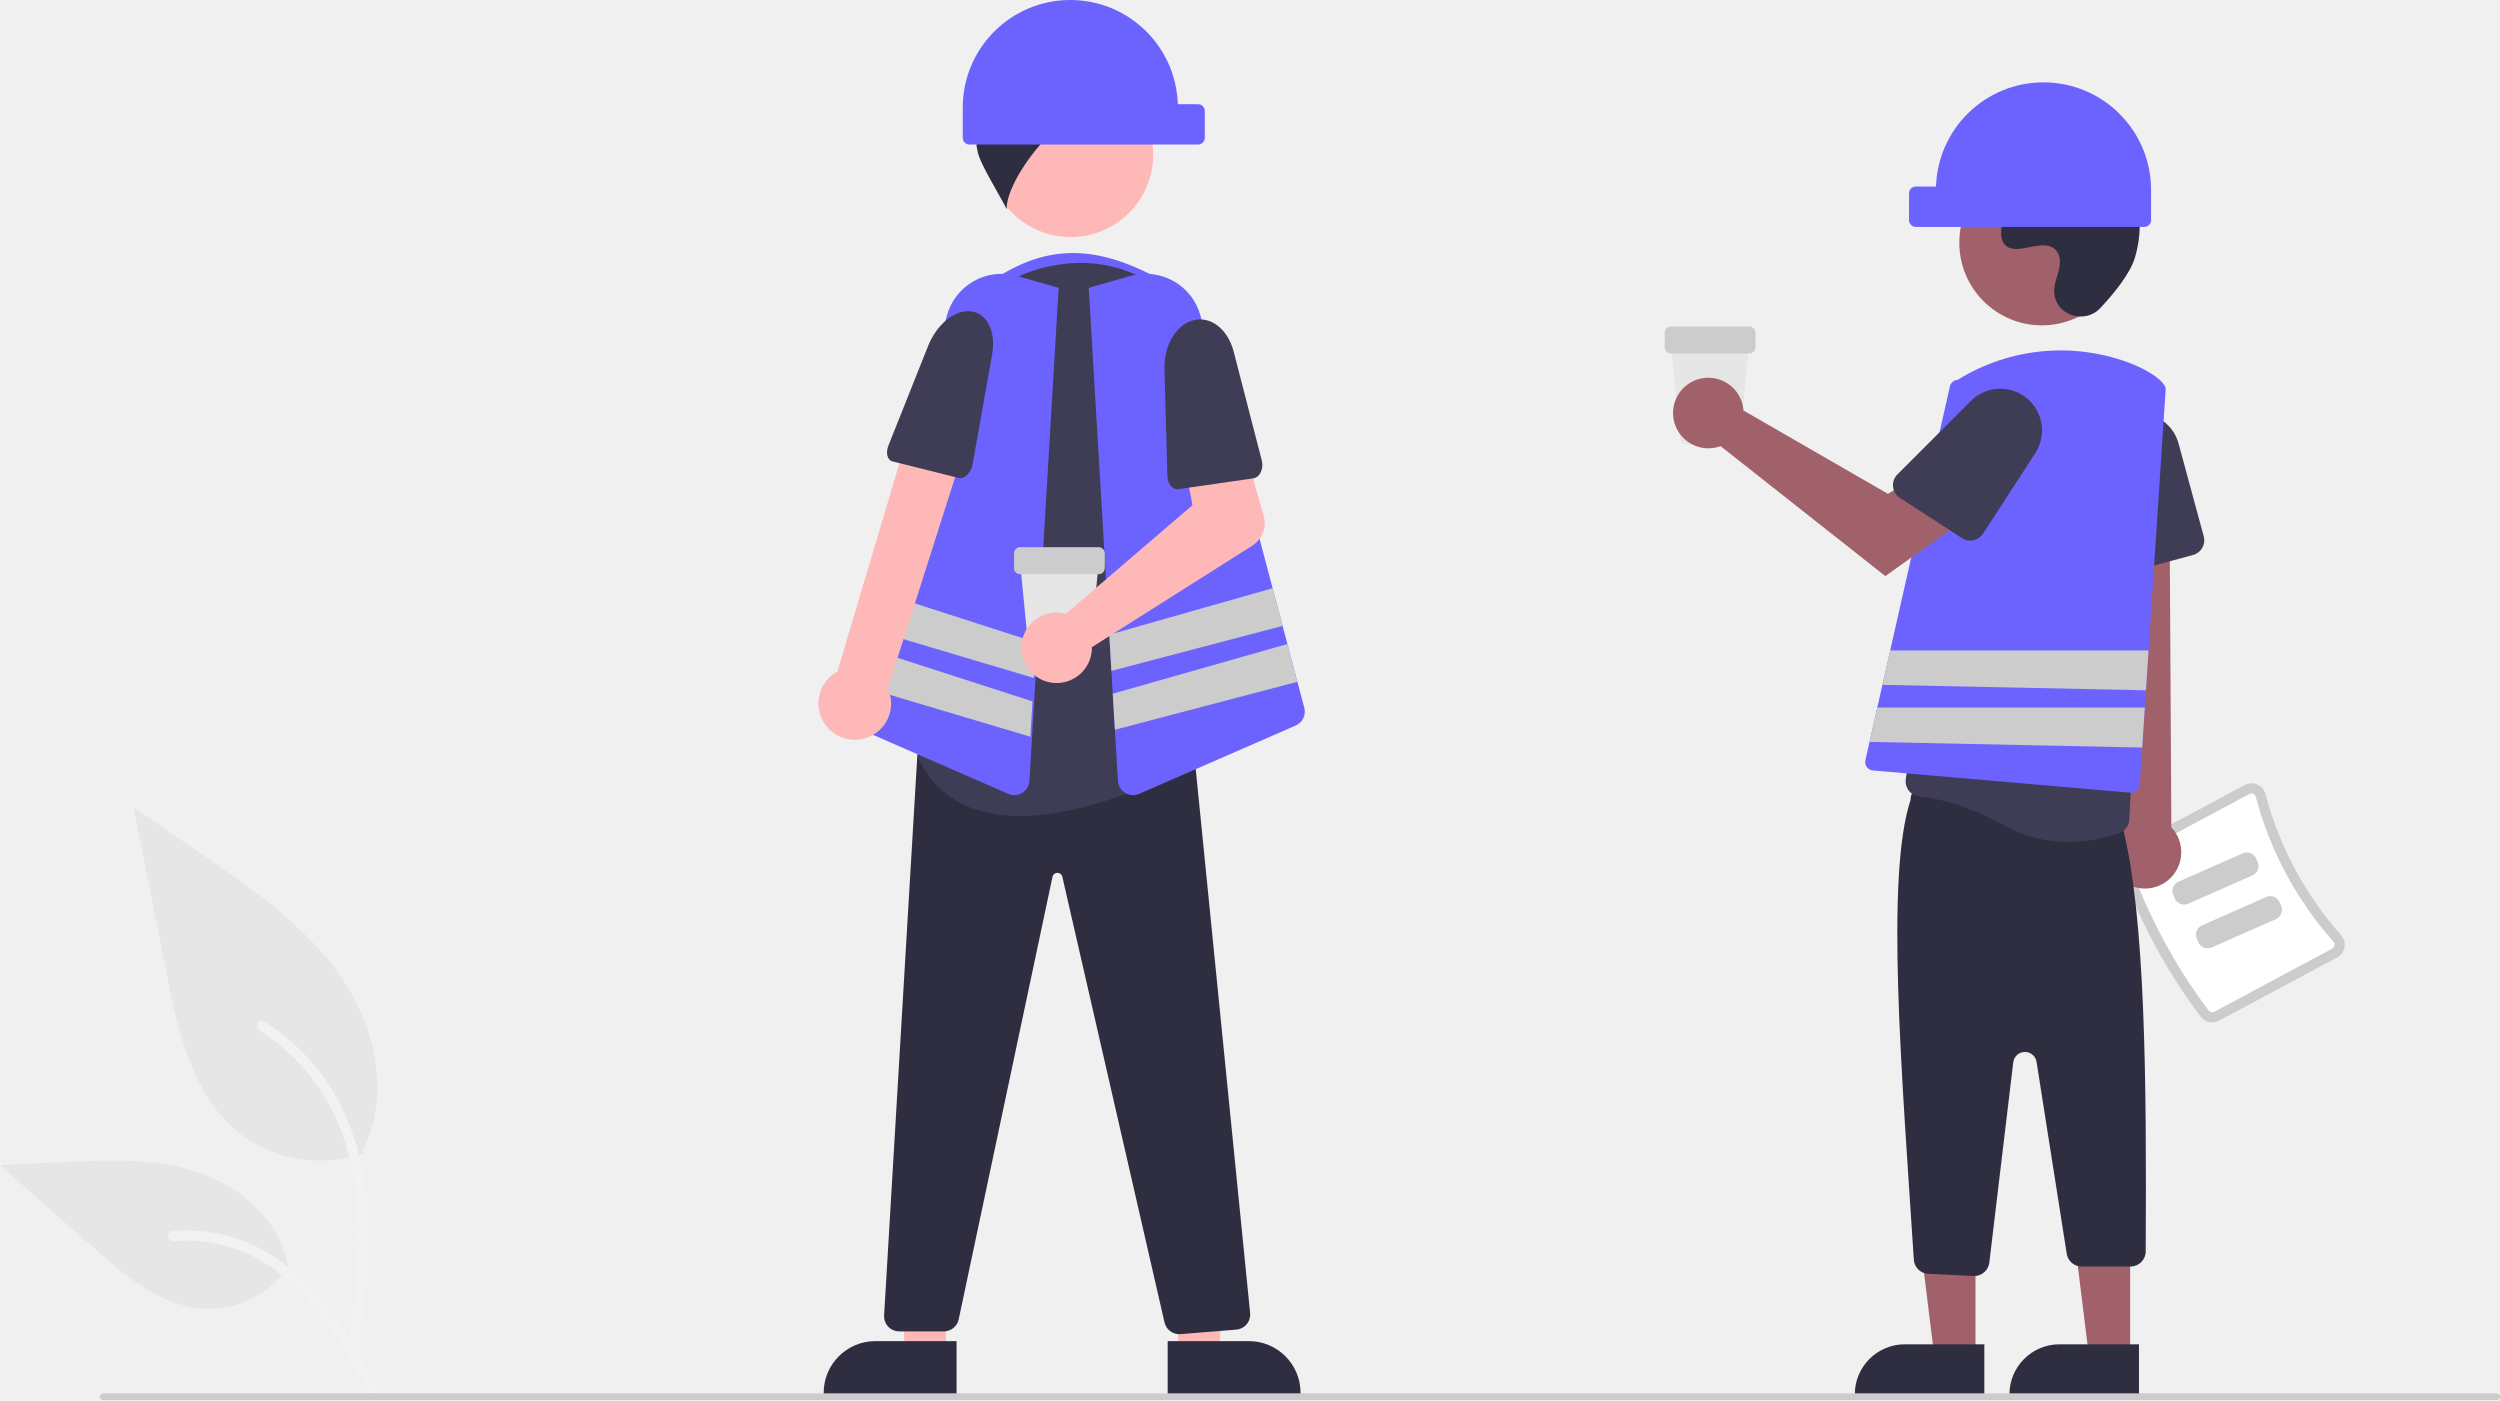
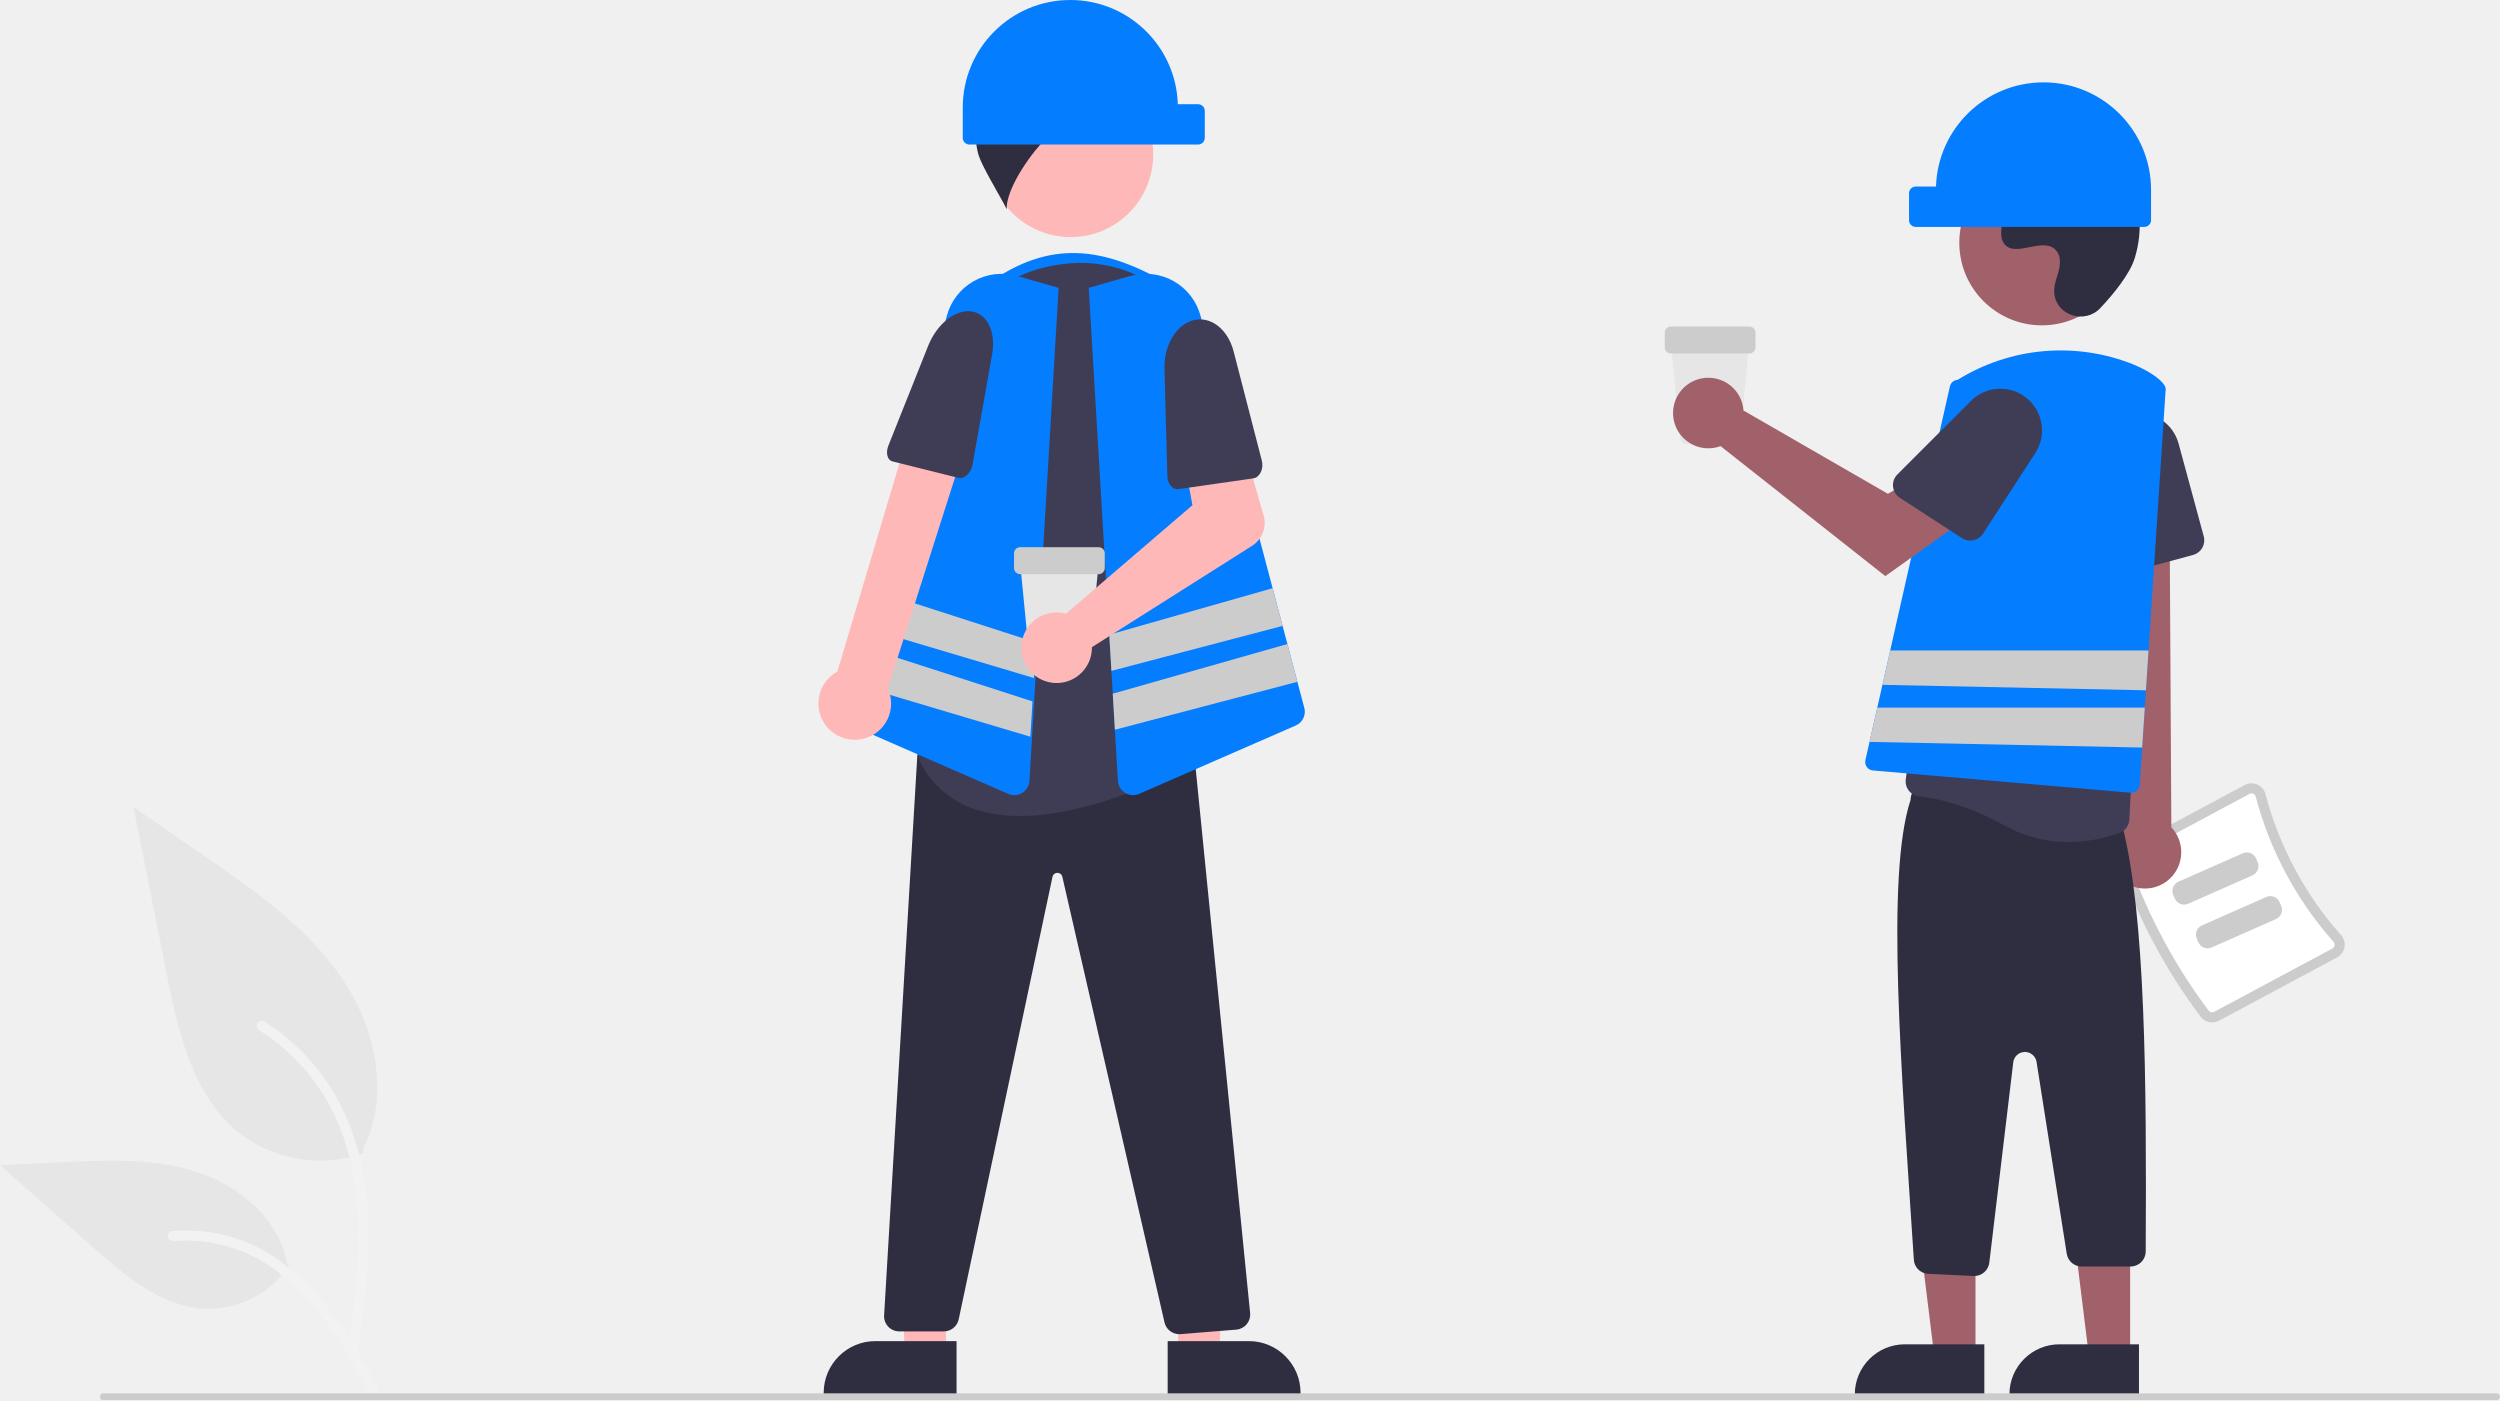
<svg xmlns="http://www.w3.org/2000/svg" id="b64f0f6f-db43-4ca5-b855-c1335bdefc13" data-name="Layer 1" width="743.704" height="416.5" viewBox="0 0 743.704 416.5">
  <path d="M743.934,373.905H729.798a1.818,1.818,0,0,1-1.816-1.647l-2.829-29.002h23.426L745.75,372.258A1.818,1.818,0,0,1,743.934,373.905Z" transform="translate(-228.1482 -241.75)" fill="#e6e6e6" />
  <path d="M748.542,346.905H725.19a1.826,1.826,0,0,1-1.824-1.824v-4.378a1.826,1.826,0,0,1,1.824-1.824h23.351a1.826,1.826,0,0,1,1.824,1.824v4.378A1.826,1.826,0,0,1,748.542,346.905Z" transform="translate(-228.1482 -241.75)" fill="#ccc" />
-   <path d="M578.549,342.75h-56v-17c17.696-12.315,33.375-11.244,54,1Z" transform="translate(-228.1482 -241.75)" fill="#6c63ff" />
+   <path d="M578.549,342.75h-56v-17c17.696-12.315,33.375-11.244,54,1Z" transform="translate(-228.1482 -241.75)" fill="#057dff" />
  <polygon points="281.433 402.957 269.173 402.956 267.34 355.668 281.435 355.669 281.433 402.957" fill="#ffb8b8" />
  <path d="M512.707,656.591l-39.531-.001v-.5a15.386,15.386,0,0,1,15.386-15.386h.001l24.144.001Z" transform="translate(-228.1482 -241.75)" fill="#2f2e41" />
  <polygon points="350.486 402.957 362.746 402.956 364.579 355.668 350.484 355.669 350.486 402.957" fill="#ffb8b8" />
  <path d="M575.507,640.704l24.144-.001h.001a15.386,15.386,0,0,1,15.386,15.386v.5l-39.531.001Z" transform="translate(-228.1482 -241.75)" fill="#2f2e41" />
  <path d="M578.957,638.646a4.52,4.52,0,0,1-4.394-3.522L544.176,502.584a1.457,1.457,0,0,0-1.464-1.174h-.008a1.458,1.458,0,0,0-1.46,1.188L513.34,634.245a4.522,4.522,0,0,1-4.402,3.566H495.645a4.5,4.5,0,0,1-4.492-4.766l9.901-166.855,3.984-1.179.075.001,78.258.685,16.667,166.672a4.498,4.498,0,0,1-4.116,4.922l-16.604,1.341Q579.136,638.646,578.957,638.646Z" transform="translate(-228.1482 -241.75)" fill="#2f2e41" />
  <circle cx="318.491" cy="45.971" r="24.561" fill="#ffb8b8" />
  <path d="M531.593,484.484a42.393,42.393,0,0,1-12.728-1.791,28.097,28.097,0,0,1-17.038-14.375,4.505,4.505,0,0,1-.335-3.354c2.709-9.245,15.799-57.301,7.447-95.503a40.485,40.485,0,0,1,5.755-31.114,39.977,39.977,0,0,1,25.927-17.438l0-.001c1.385-.271,2.778-.492,4.139-.66a39.836,39.836,0,0,1,32.258,10.613,40.82,40.82,0,0,1,12.816,32.36l-6.419,103.004a4.46,4.46,0,0,1-2.398,3.703C573.625,473.801,551.418,484.484,531.593,484.484Z" transform="translate(-228.1482 -241.75)" fill="#3f3d56" />
  <path d="M574.386,269.642A30.156,30.156,0,0,0,541.333,251.058l7.744,6.258c-9.622.324-19.75-.365-26.619,6.379,2.187-.061,5.054,4.617,7.241,4.557-4.089.081-7.797,2.954-9.603,6.623a18.865,18.865,0,0,0-1.114,11.997c.808,4.009,6.968,13.402,8.626,17.14-.285-9.77,18.949-33.074,28.342-30.642a25.772,25.772,0,0,0-11.9,9.035A34.904,34.904,0,0,1,564.75,279.018a14.65,14.65,0,0,0,4.935.276,6.025,6.025,0,0,0,3.572-9.629Z" transform="translate(-228.1482 -241.75)" fill="#2f2e41" />
-   <path d="M529.901,478.299a4.504,4.504,0,0,1-1.802-.38l-46.601-20.34a4.47,4.47,0,0,1-2.553-5.277l30.85-116.539a16.865,16.865,0,0,1,20.941-11.903l12.335,3.521-8.684,146.681a4.513,4.513,0,0,1-2.146,3.57A4.466,4.466,0,0,1,529.901,478.299Z" transform="translate(-228.1482 -241.75)" fill="#6c63ff" />
-   <path d="M616.149,452.3l-2.05-7.73-2.97-11.24-1.43-5.39-2.97-11.21-21.43-80.97a16.847,16.847,0,0,0-20.94-11.9l-12.33,3.52,6.11,103.17.63,10.77.4,6.79v.01l.64,10.71.9,15.23a4.53,4.53,0,0,0,4.49,4.24,4.583,4.583,0,0,0,1.8-.38l46.6-20.34A4.466,4.466,0,0,0,616.149,452.3Z" transform="translate(-228.1482 -241.75)" fill="#6c63ff" />
+   <path d="M529.901,478.299a4.504,4.504,0,0,1-1.802-.38l-46.601-20.34a4.47,4.47,0,0,1-2.553-5.277l30.85-116.539a16.865,16.865,0,0,1,20.941-11.903l12.335,3.521-8.684,146.681a4.513,4.513,0,0,1-2.146,3.57A4.466,4.466,0,0,1,529.901,478.299Z" transform="translate(-228.1482 -241.75)" fill="#057dff" />
+   <path d="M616.149,452.3l-2.05-7.73-2.97-11.24-1.43-5.39-2.97-11.21-21.43-80.97a16.847,16.847,0,0,0-20.94-11.9l-12.33,3.52,6.11,103.17.63,10.77.4,6.79v.01l.64,10.71.9,15.23a4.53,4.53,0,0,0,4.49,4.24,4.583,4.583,0,0,0,1.8-.38l46.6-20.34A4.466,4.466,0,0,0,616.149,452.3Z" transform="translate(-228.1482 -241.75)" fill="#057dff" />
  <polygon points="381.55 186.19 330.621 199.57 329.99 188.8 378.581 174.98 381.55 186.19" fill="#ccc" />
  <polygon points="385.95 202.82 331.66 217.08 331.021 206.37 331.021 206.36 382.981 191.58 385.95 202.82" fill="#ccc" />
  <polygon points="308.181 191.12 307.55 201.69 257.601 186.81 260.53 175.75 308.181 191.12" fill="#ccc" />
  <polygon points="307.14 208.65 256.17 192.2 253.24 203.29 306.52 219.16 307.14 208.65" fill="#ccc" />
  <path d="M485.207,461.454a10.743,10.743,0,0,0,7.044-14.891l23.962-75.226-16.991-3.559-21.969,73.753a10.801,10.801,0,0,0,7.955,19.922Z" transform="translate(-228.1482 -241.75)" fill="#ffb8b8" />
  <path d="M516.878,334.356h0c4.879.498,7.623,5.984,6.41,12.814L517.467,379.948c-.436,2.457-2.458,4.403-4.139,3.982l-19.69-4.922c-1.515-.379-2.073-2.531-1.215-4.685L504.243,344.67C506.81,338.23,512.148,333.873,516.878,334.356Z" transform="translate(-228.1482 -241.75)" fill="#3f3d56" />
-   <path d="M546.549,241.75h0a31.993,31.993,0,0,1,31.975,31h6.025a2,2,0,0,1,2,2v8a2,2,0,0,1-2,2h-68a2,2,0,0,1-2-2v-9A32,32,0,0,1,546.549,241.75Z" transform="translate(-228.1482 -241.75)" fill="#6c63ff" />
+   <path d="M546.549,241.75h0a31.993,31.993,0,0,1,31.975,31h6.025a2,2,0,0,1,2,2v8a2,2,0,0,1-2,2h-68a2,2,0,0,1-2-2v-9A32,32,0,0,1,546.549,241.75Z" transform="translate(-228.1482 -241.75)" fill="#057dff" />
  <path d="M550.372,439.555H536.237A1.818,1.818,0,0,1,534.421,437.908l-2.829-29.002h23.426l-2.829,29.001A1.818,1.818,0,0,1,550.372,439.555Z" transform="translate(-228.1482 -241.75)" fill="#e6e6e6" />
  <path d="M554.98,412.555H531.629a1.826,1.826,0,0,1-1.824-1.824v-4.378a1.826,1.826,0,0,1,1.824-1.824h23.351a1.826,1.826,0,0,1,1.824,1.824v4.378A1.826,1.826,0,0,1,554.98,412.555Z" transform="translate(-228.1482 -241.75)" fill="#ccc" />
  <path d="M543.608,424.002a10.526,10.526,0,0,1,1.626.319l37.646-32.284-2.201-11.845,17.443-5.658L604.056,395.125a8,8,0,0,1-3.409,8.975l-47.677,30.17a10.497,10.497,0,1,1-9.361-10.269Z" transform="translate(-228.1482 -241.75)" fill="#ffb8b8" />
  <path d="M582.978,337.063h0c5.212-1.459,10.419,2.508,12.164,9.266l8.373,32.43c.628,2.431-.591,5.014-2.496,5.288l-22.307,3.209c-1.716.247-3.229-1.513-3.292-3.832l-.866-31.913C574.368,344.581,577.926,338.478,582.978,337.063Z" transform="translate(-228.1482 -241.75)" fill="#3f3d56" />
  <path d="M882.811,544.22a167.506,167.506,0,0,1-24.075-44.932,4.303,4.303,0,0,1,2.032-5.179l35.145-18.832a4.247,4.247,0,0,1,3.726-.151,4.319,4.319,0,0,1,2.461,2.884,102.328,102.328,0,0,0,22.446,41.891,4.318,4.318,0,0,1,1.038,3.647,4.247,4.247,0,0,1-2.189,3.018L888.249,545.397A4.303,4.303,0,0,1,882.811,544.22Z" transform="translate(-228.1482 -241.75)" fill="#ccc" />
  <path d="M885.209,542.418a1.299,1.299,0,0,0,1.622.335l35.145-18.832a1.246,1.246,0,0,0,.653-.897,1.318,1.318,0,0,0-.325-1.128,105.34,105.34,0,0,1-23.107-43.125,1.319,1.319,0,0,0-.758-.895,1.247,1.247,0,0,0-1.11.046l-35.145,18.832a1.298,1.298,0,0,0-.62,1.537,164.507,164.507,0,0,0,23.645,44.127Z" transform="translate(-228.1482 -241.75)" fill="#fff" />
  <path d="M898.22,502.152l-19.142,8.45a3.003,3.003,0,0,1-3.956-1.533l-.473-1.073a3.003,3.003,0,0,1,1.533-3.956l19.142-8.45a3.003,3.003,0,0,1,3.956,1.533l.473,1.073A3.003,3.003,0,0,1,898.22,502.152Z" transform="translate(-228.1482 -241.75)" fill="#ccc" />
  <path d="M905.22,515.152l-19.142,8.45a3.003,3.003,0,0,1-3.956-1.533l-.473-1.073a3.003,3.003,0,0,1,1.533-3.956l19.142-8.45a3.003,3.003,0,0,1,3.956,1.533l.473,1.073A3.003,3.003,0,0,1,905.22,515.152Z" transform="translate(-228.1482 -241.75)" fill="#ccc" />
  <path d="M860.327,504.32a10.743,10.743,0,0,1-2.062-16.343l-8.072-114.558,23.253,2.255.639,112.187a10.801,10.801,0,0,1-13.757,16.459Z" transform="translate(-228.1482 -241.75)" fill="#a0616a" />
  <path d="M855.456,411.912a4.482,4.482,0,0,1-1.859-3.401L851.893,377.635a12.399,12.399,0,0,1,24.346-3.927l7.485,27.605a4.505,4.505,0,0,1-3.166,5.521L859.268,412.606A4.483,4.483,0,0,1,855.456,411.912Z" transform="translate(-228.1482 -241.75)" fill="#3f3d56" />
  <polygon points="587.676 403.408 575.416 403.408 569.584 356.12 587.678 356.12 587.676 403.408" fill="#a0616a" />
  <path d="M566.659,399.905H590.303a0,0,0,0,1,0,0v14.887a0,0,0,0,1,0,0H551.772a0,0,0,0,1,0,0v0A14.887,14.887,0,0,1,566.659,399.905Z" fill="#2f2e41" />
  <polygon points="633.676 403.408 621.416 403.408 615.584 356.12 633.678 356.12 633.676 403.408" fill="#a0616a" />
  <path d="M612.659,399.905H636.303a0,0,0,0,1,0,0v14.887a0,0,0,0,1,0,0H597.772a0,0,0,0,1,0,0v0A14.887,14.887,0,0,1,612.659,399.905Z" fill="#2f2e41" />
  <path d="M815.245,621.335l-13.496-.644a4.499,4.499,0,0,1-4.286-4.463c-3.558-54.919-8.486-113.807-.942-136.557a4.501,4.501,0,0,1,5.146-4.485l53.994,7.838a4.474,4.474,0,0,1,3.854,4.42c6.894,26.936,7.205,75.782,6.944,126.534a4.5,4.5,0,0,1-4.5,4.534h-14.55a4.479,4.479,0,0,1-4.445-3.801l-8.977-57.067a3.5,3.5,0,0,0-6.933.128l-7.126,59.603a4.517,4.517,0,0,1-4.469,3.966Q815.352,621.341,815.245,621.335Z" transform="translate(-228.1482 -241.75)" fill="#2f2e41" />
  <path d="M824.746,487.451c-11.899-6.611-21.197-8.349-25.68-8.796a4.418,4.418,0,0,1-3.053-1.673,4.478,4.478,0,0,1-.931-3.401l12.938-96.051a33.219,33.219,0,0,1,19.364-25.957,32.306,32.306,0,0,1,31.396,2.461q.665.442,1.305.903a33.178,33.178,0,0,1,12.636,34.573c-7.934,32.455-10.659,85.662-11.125,95.999a4.465,4.465,0,0,1-2.918,4.005,45.085,45.085,0,0,1-15.226,2.711A38.125,38.125,0,0,1,824.746,487.451Z" transform="translate(-228.1482 -241.75)" fill="#3f3d56" />
  <circle cx="607.419" cy="72.22" r="24.561" fill="#a0616a" />
  <path d="M852.948,333.401c-4.582,4.881-13.091,2.261-13.688-4.407a8.056,8.056,0,0,1,.01-1.556c.308-2.954,2.015-5.635,1.606-8.754a4.59,4.59,0,0,0-.84-2.149c-3.651-4.889-12.222,2.187-15.668-2.239-2.113-2.714.371-6.987-1.251-10.021-2.14-4.004-8.479-2.029-12.454-4.221-4.423-2.439-4.158-9.225-1.247-13.353,3.551-5.034,9.776-7.72,15.923-8.107s12.253,1.275,17.992,3.511c6.521,2.541,12.988,6.054,17.001,11.788,4.88,6.973,5.35,16.348,2.909,24.502C861.757,323.356,856.69,329.416,852.948,333.401Z" transform="translate(-228.1482 -241.75)" fill="#2f2e41" />
-   <path d="M872.399,357.28c-.43-2.02-4.12-4.78-9.4-7.03a58.135,58.135,0,0,0-52.5,4.5,2.48,2.48,0,0,0-2.29,1.95l-17.76,78.55-2.31,10.23-1.53,6.77-2.31,10.2-1.23,5.45a2.508,2.508,0,0,0,2.22,3.05l76.69,6.62c.07,0,.15.01.22.01a2.5,2.5,0,0,0,2.48-2.34l.73-11.11.78-11.88.34-5.15.77-11.85,5.11-77.84V357.34Z" transform="translate(-228.1482 -241.75)" fill="#6c63ff" />
+   <path d="M872.399,357.28c-.43-2.02-4.12-4.78-9.4-7.03a58.135,58.135,0,0,0-52.5,4.5,2.48,2.48,0,0,0-2.29,1.95l-17.76,78.55-2.31,10.23-1.53,6.77-2.31,10.2-1.23,5.45a2.508,2.508,0,0,0,2.22,3.05l76.69,6.62c.07,0,.15.01.22.01a2.5,2.5,0,0,0,2.48-2.34l.73-11.11.78-11.88.34-5.15.77-11.85,5.11-77.84V357.34Z" transform="translate(-228.1482 -241.75)" fill="#057dff" />
  <path d="M746.564,362.224a10.526,10.526,0,0,1,.239,1.64l42.957,24.782,10.441-6.011,11.131,14.572L788.996,413.128l-49.008-38.663a10.496,10.496,0,1,1,6.576-12.241Z" transform="translate(-228.1482 -241.75)" fill="#a0616a" />
  <path d="M791.295,386.539a4.482,4.482,0,0,1,1.293-3.653l21.863-21.868a12.399,12.399,0,0,1,19.168,15.516l-15.57,23.992a4.505,4.505,0,0,1-6.224,1.325l-18.504-12.009A4.483,4.483,0,0,1,791.295,386.539Z" transform="translate(-228.1482 -241.75)" fill="#3f3d56" />
  <polygon points="639.15 193.5 638.38 205.35 559.99 203.73 562.3 193.5 639.15 193.5" fill="#ccc" />
  <polygon points="638.041 210.5 637.26 222.38 556.15 220.7 558.461 210.5 638.041 210.5" fill="#ccc" />
-   <path d="M836.049,266.25h0a31.993,31.993,0,0,0-31.975,31h-6.025a2,2,0,0,0-2,2v8a2,2,0,0,0,2,2h68a2,2,0,0,0,2-2v-9A32,32,0,0,0,836.049,266.25Z" transform="translate(-228.1482 -241.75)" fill="#6c63ff" />
+   <path d="M836.049,266.25h0a31.993,31.993,0,0,0-31.975,31h-6.025a2,2,0,0,0-2,2v8a2,2,0,0,0,2,2h68a2,2,0,0,0,2-2v-9A32,32,0,0,0,836.049,266.25Z" transform="translate(-228.1482 -241.75)" fill="#057dff" />
  <path d="M336.263,584.806a39.063,39.063,0,0,1-37.721-6.645c-13.212-11.089-17.354-29.359-20.725-46.275l-9.969-50.036L288.719,496.222c15.01,10.335,30.357,21.001,40.75,35.971s14.929,35.405,6.579,51.603" transform="translate(-228.1482 -241.75)" fill="#e6e6e6" />
  <path d="M334.478,645.385c2.112-15.387,4.285-30.973,2.803-46.525-1.316-13.812-5.53-27.303-14.109-38.364a63.819,63.819,0,0,0-16.374-14.837c-1.637-1.034-3.144,1.561-1.514,2.59a60.672,60.672,0,0,1,23.999,28.956c5.225,13.289,6.064,27.776,5.164,41.893-.544,8.537-1.698,17.019-2.861,25.489a1.554,1.554,0,0,0,1.048,1.845,1.509,1.509,0,0,0,1.845-1.048Z" transform="translate(-228.1482 -241.75)" fill="#f2f2f2" />
  <path d="M314.131,618.156a28.755,28.755,0,0,1-25.055,12.931c-12.683-.602-23.257-9.454-32.775-17.858l-28.153-24.857,18.633-.892c13.4-.641,27.145-1.239,39.908,2.893s24.533,14.077,26.867,27.287" transform="translate(-228.1482 -241.75)" fill="#e6e6e6" />
  <path d="M340.449,654.23c-10.168-17.991-21.961-37.986-43.035-44.377a48.022,48.022,0,0,0-18.101-1.869c-1.922.166-1.442,3.128.476,2.963a44.614,44.614,0,0,1,28.886,7.642c8.145,5.544,14.487,13.252,19.854,21.425,3.288,5.007,6.233,10.226,9.178,15.438.941,1.666,3.693.463,2.74-1.222Z" transform="translate(-228.1482 -241.75)" fill="#f2f2f2" />
  <path d="M970.852,658.25h-712a1,1,0,0,1,0-2h712a1,1,0,0,1,0,2Z" transform="translate(-228.1482 -241.75)" fill="#ccc" />
</svg>
